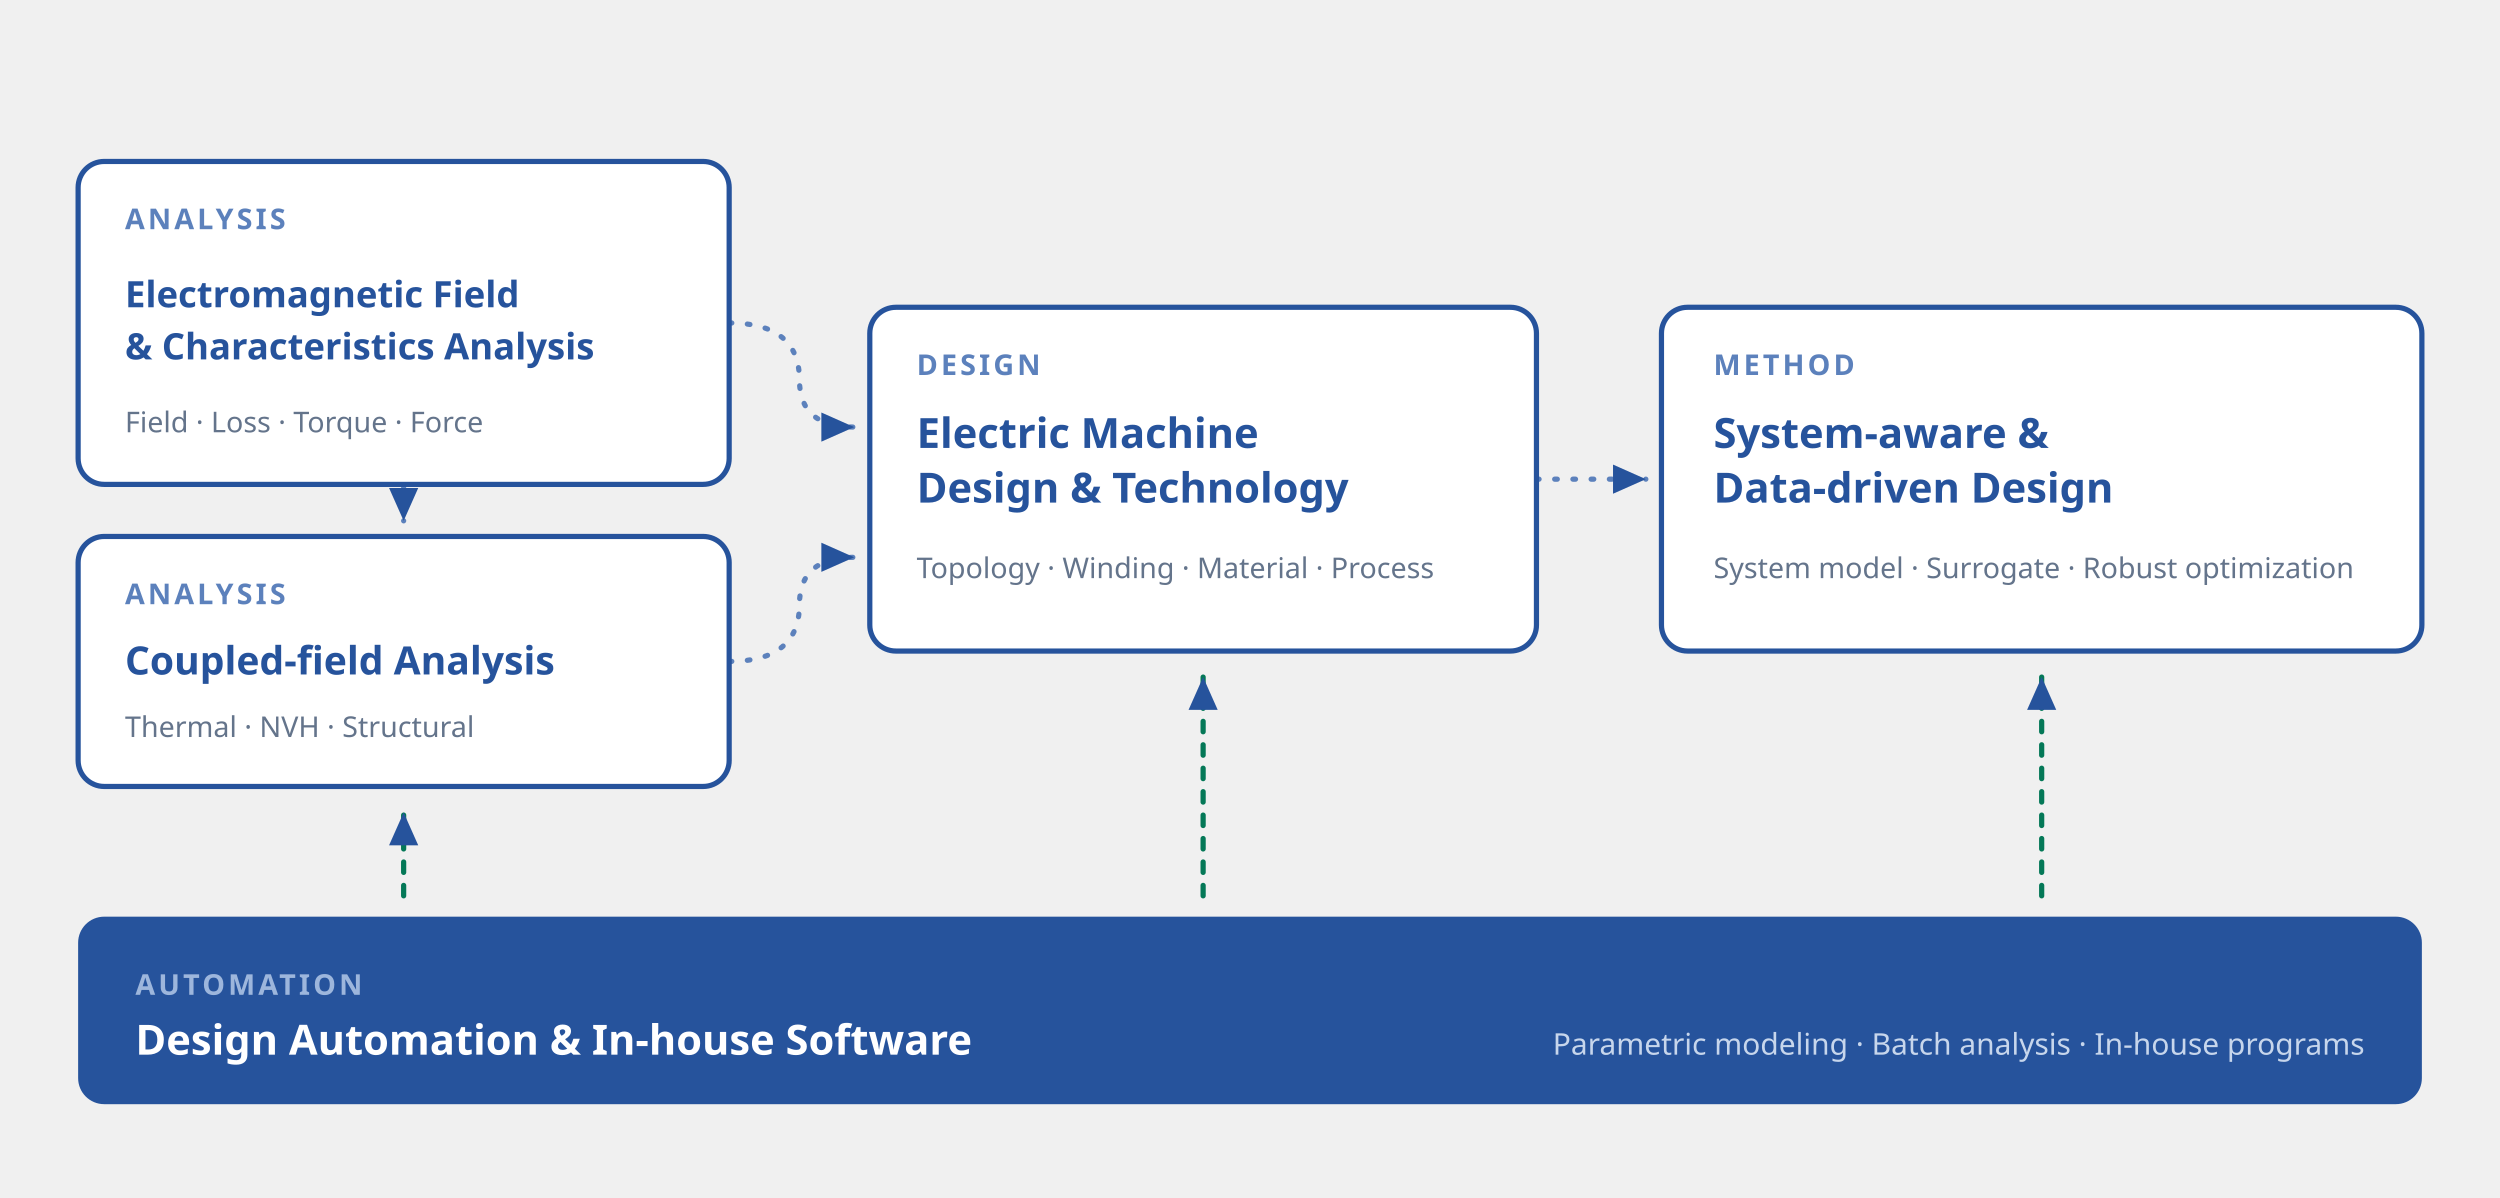
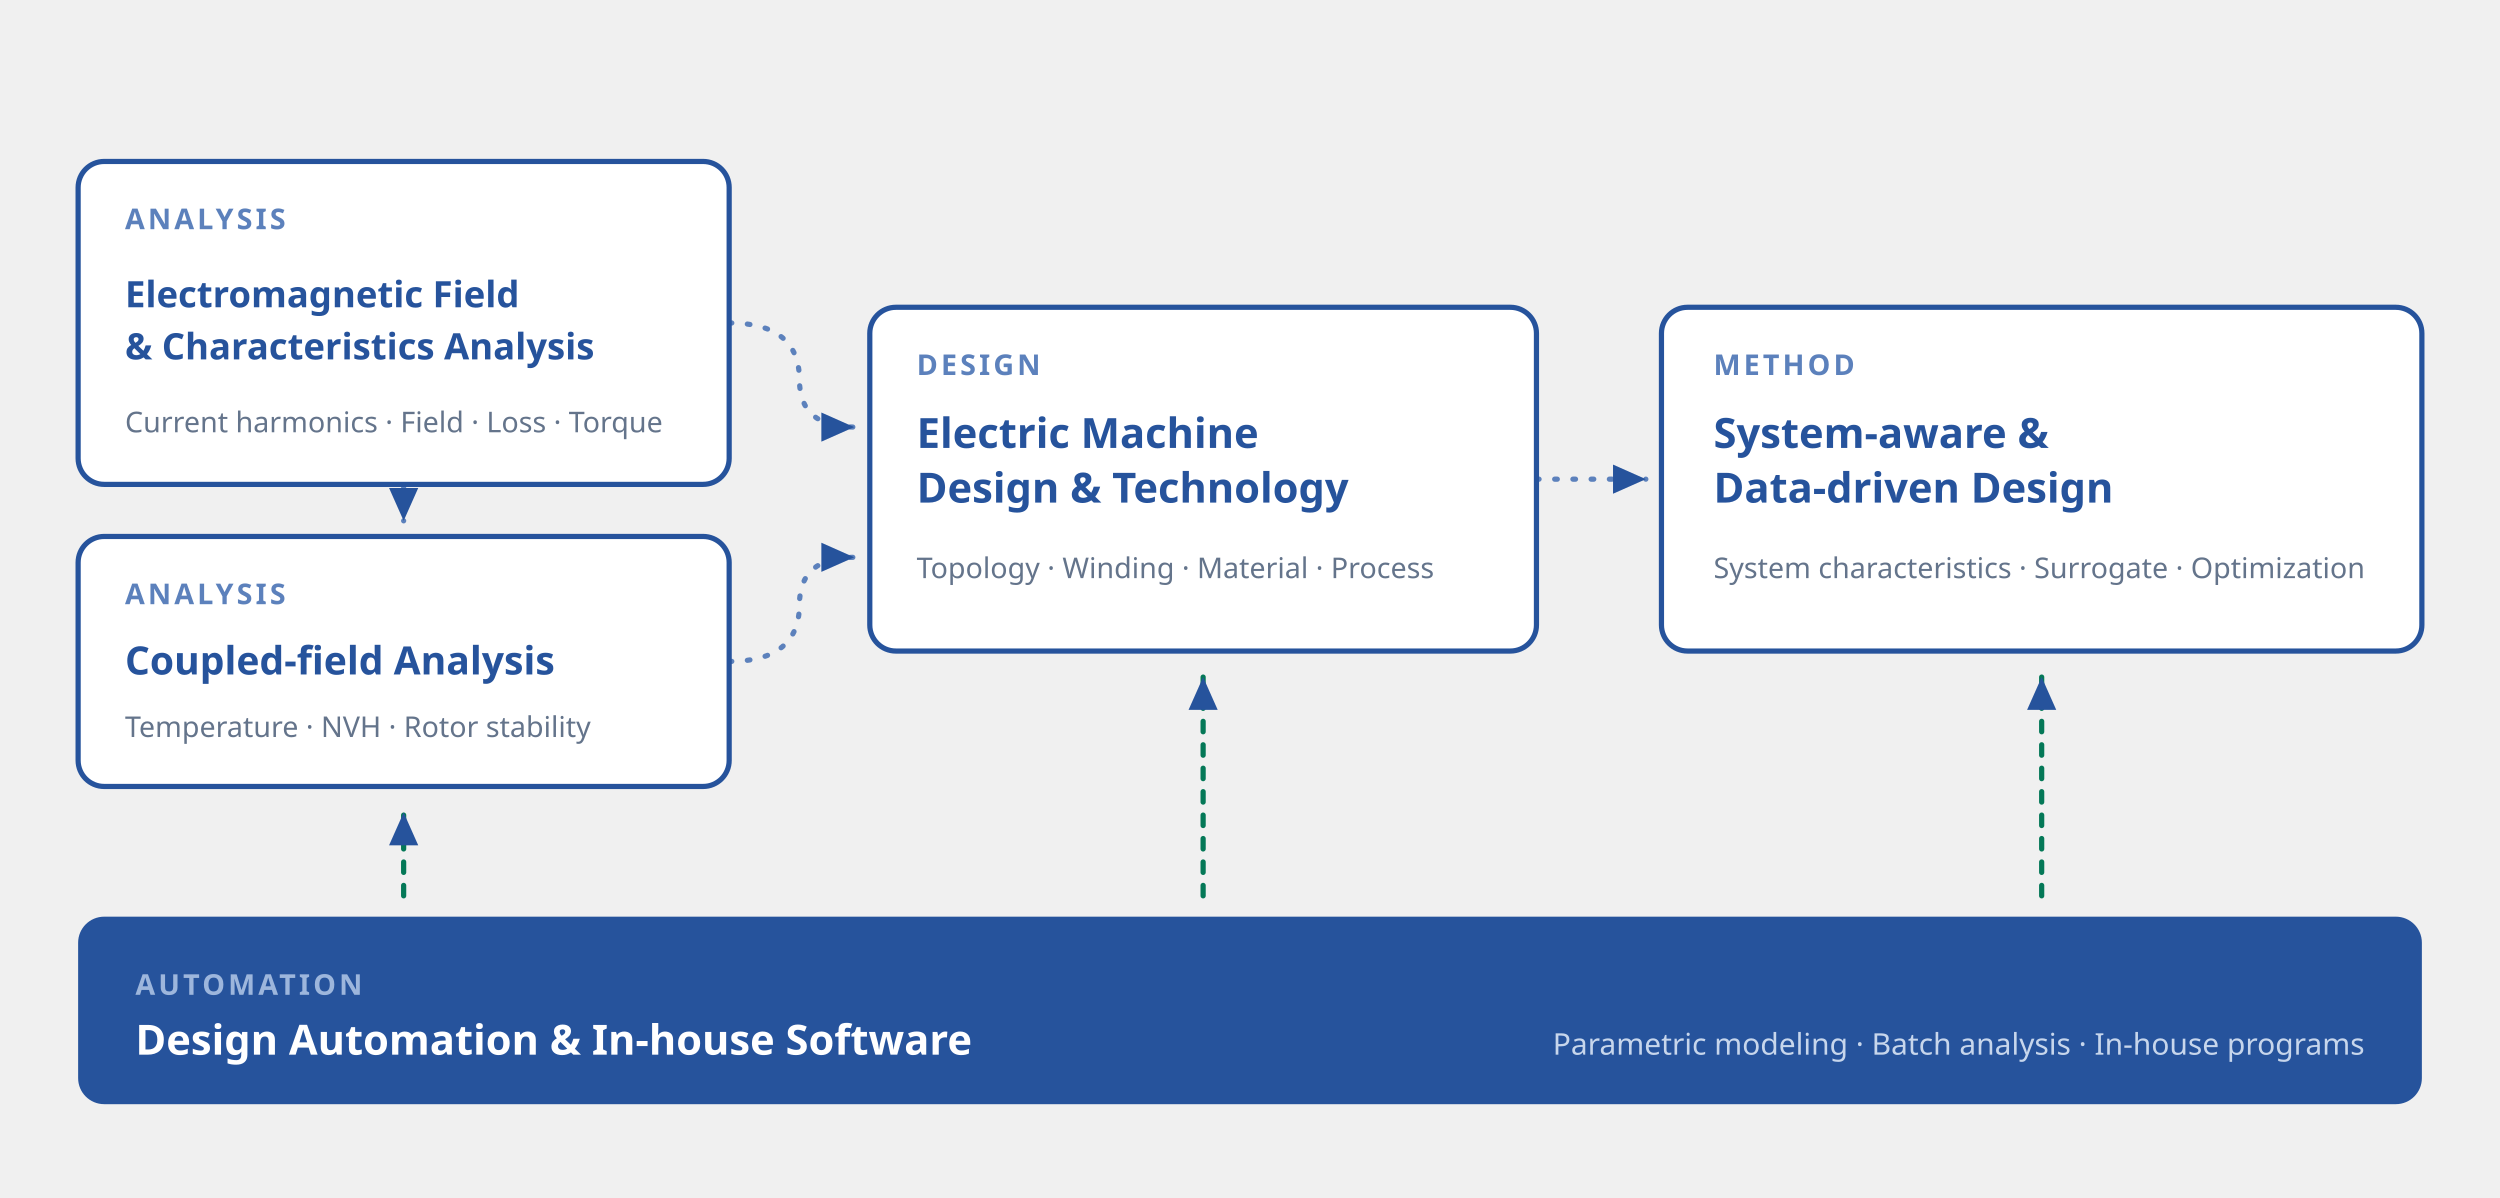
<svg xmlns="http://www.w3.org/2000/svg" viewBox="0 0 960 460" font-family="Pretendard, system-ui, sans-serif" role="img" aria-label="How the research areas relate: electromagnetic analysis feeds coupled-field analysis, both underpin electric machine design and technology, which leads to system-aware and data-driven design, with in-house automation running the whole loop underneath">
  <style>
  @keyframes flow { to { stroke-dashoffset: -28; } }
  @keyframes glow {
    0%, 60%, 100% { fill: #ffffff; }
    15%           { fill: #E8EEF7; }
  }
  @keyframes rise {
    0%, 100% { opacity: 0.35; }
    50%      { opacity: 0.9; }
  }
  .link { animation: flow 2.2s linear infinite; }
  .card { animation: glow 10s ease-in-out infinite; }
  .card-1 { animation-delay: 0s; }
  .card-2 { animation-delay: 1.2s; }
  .card-3 { animation-delay: 2.4s; }
  .card-4 { animation-delay: 3.2s; }
  .feed { animation: rise 4s ease-in-out infinite; }
  .feed-1 { animation-delay: 0s; }
  .feed-2 { animation-delay: 0.8s; }
  .feed-3 { animation-delay: 1.6s; }
  @media (prefers-reduced-motion: reduce) {
    .link, .card, .feed { animation: none; }
  }
</style>
  <defs>
    <marker id="ah" viewBox="0 0 10 10" refX="9" refY="5" markerWidth="7" markerHeight="7" orient="auto-start-reverse">
      <path d="M 0 1 L 9 5 L 0 9 z" fill="#26539C" />
    </marker>
  </defs>
  <path class="link" d="M 155 186 L 155 200" fill="none" stroke="#5C81BC" stroke-width="2" stroke-dasharray="1 6" stroke-linecap="round" marker-end="url(#ah)" />
  <path class="link" d="M 280 124 Q 307 124 307 146 Q 307 164 328 164" fill="none" stroke="#5C81BC" stroke-width="2" stroke-dasharray="1 6" stroke-linecap="round" marker-end="url(#ah)" />
  <path class="link" d="M 280 254 Q 307 254 307 232 Q 307 214 328 214" fill="none" stroke="#5C81BC" stroke-width="2" stroke-dasharray="1 6" stroke-linecap="round" marker-end="url(#ah)" />
  <path class="link" d="M 590 184 L 632 184" fill="none" stroke="#5C81BC" stroke-width="2" stroke-dasharray="1 6" stroke-linecap="round" marker-end="url(#ah)" />
  <rect class="card card-1" x="30" y="62" width="250" height="124" rx="10" fill="#ffffff" stroke="#26539C" stroke-width="2" />
  <text x="48" y="88" font-size="11" font-weight="700" fill="#5C81BC" letter-spacing="1.2">ANALYSIS</text>
  <text x="48" y="118" font-size="14" font-weight="700" fill="#26539C">Electromagnetic Field</text>
  <text x="48" y="138" font-size="14" font-weight="700" fill="#26539C">&amp; Characteristics Analysis</text>
-   <text x="48" y="166" font-size="11" fill="#64748b">Field · Loss · Torque · Force</text>
+   <text x="48" y="166" font-size="11" fill="#64748b">Current harmonics · Field · Loss · Torque</text>
  <rect class="card card-2" x="30" y="206" width="250" height="96" rx="10" fill="#ffffff" stroke="#26539C" stroke-width="2" />
  <text x="48" y="232" font-size="11" font-weight="700" fill="#5C81BC" letter-spacing="1.2">ANALYSIS</text>
  <text x="48" y="259" font-size="15" font-weight="700" fill="#26539C">Coupled-field Analysis</text>
-   <text x="48" y="283" font-size="11" fill="#64748b">Thermal · NVH · Structural</text>
+   <text x="48" y="283" font-size="11" fill="#64748b">Temperature · NVH · Rotor stability</text>
  <rect class="card card-3" x="334" y="118" width="256" height="132" rx="10" fill="#ffffff" stroke="#26539C" stroke-width="2" />
  <text x="352" y="144" font-size="11" font-weight="700" fill="#5C81BC" letter-spacing="1.2">DESIGN</text>
  <text x="352" y="172" font-size="16" font-weight="700" fill="#26539C">Electric Machine</text>
  <text x="352" y="193" font-size="16" font-weight="700" fill="#26539C">Design &amp; Technology</text>
  <text x="352" y="222" font-size="11" fill="#64748b">Topology · Winding · Material · Process</text>
  <rect class="card card-4" x="638" y="118" width="292" height="132" rx="10" fill="#ffffff" stroke="#26539C" stroke-width="2" />
  <text x="658" y="144" font-size="11" font-weight="700" fill="#5C81BC" letter-spacing="1.2">METHOD</text>
  <text x="658" y="172" font-size="16" font-weight="700" fill="#26539C">System-aware &amp;</text>
  <text x="658" y="193" font-size="16" font-weight="700" fill="#26539C">Data-driven Design</text>
-   <text x="658" y="222" font-size="11" fill="#64748b">System model · Surrogate · Robust optimization</text>
+   <text x="658" y="222" font-size="11" fill="#64748b">System characteristics · Surrogate · Optimization</text>
  <line class="feed feed-1" x1="155" y1="344" x2="155" y2="312" stroke="#047857" stroke-width="2" stroke-dasharray="4 5" stroke-linecap="round" marker-end="url(#ah)" />
  <line class="feed feed-2" x1="462" y1="344" x2="462" y2="260" stroke="#047857" stroke-width="2" stroke-dasharray="4 5" stroke-linecap="round" marker-end="url(#ah)" />
  <line class="feed feed-3" x1="784" y1="344" x2="784" y2="260" stroke="#047857" stroke-width="2" stroke-dasharray="4 5" stroke-linecap="round" marker-end="url(#ah)" />
  <rect x="30" y="352" width="900" height="72" rx="10" fill="#26539C" />
  <text x="52" y="382" font-size="11" font-weight="700" fill="#9DB6DC" letter-spacing="1.2">AUTOMATION</text>
  <text x="52" y="405" font-size="16" font-weight="700" fill="#ffffff">Design Automation &amp; In-house Software</text>
  <text x="908" y="405" font-size="11.5" fill="#C7D6EC" text-anchor="end">Parametric modeling · Batch analysis · In-house programs</text>
</svg>
